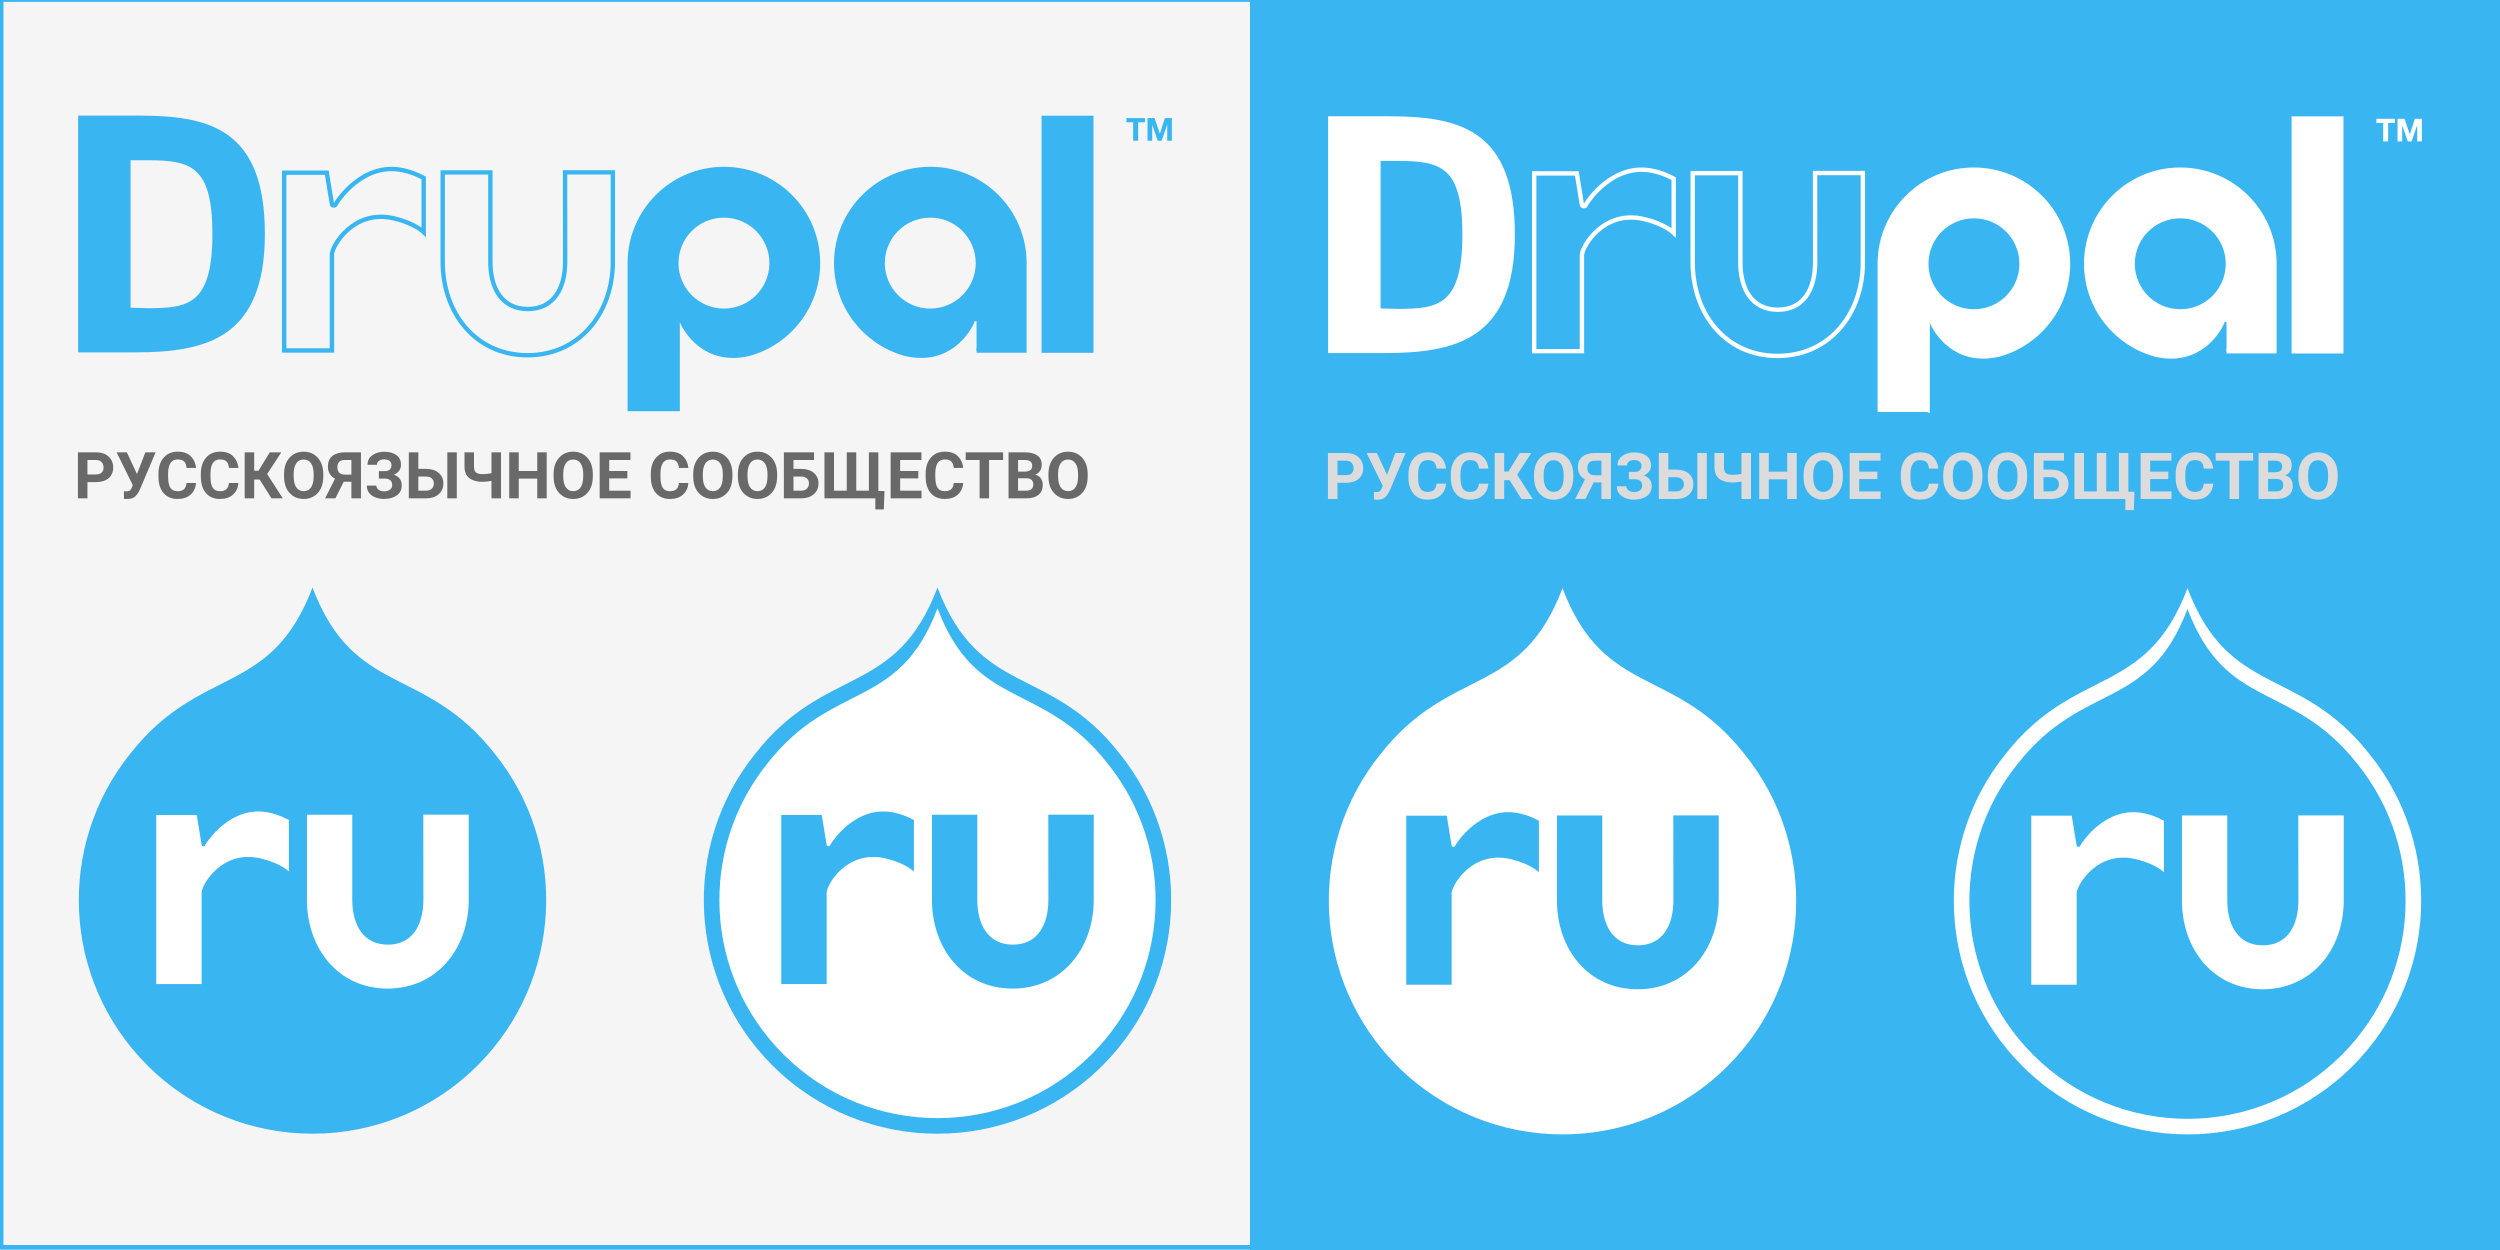
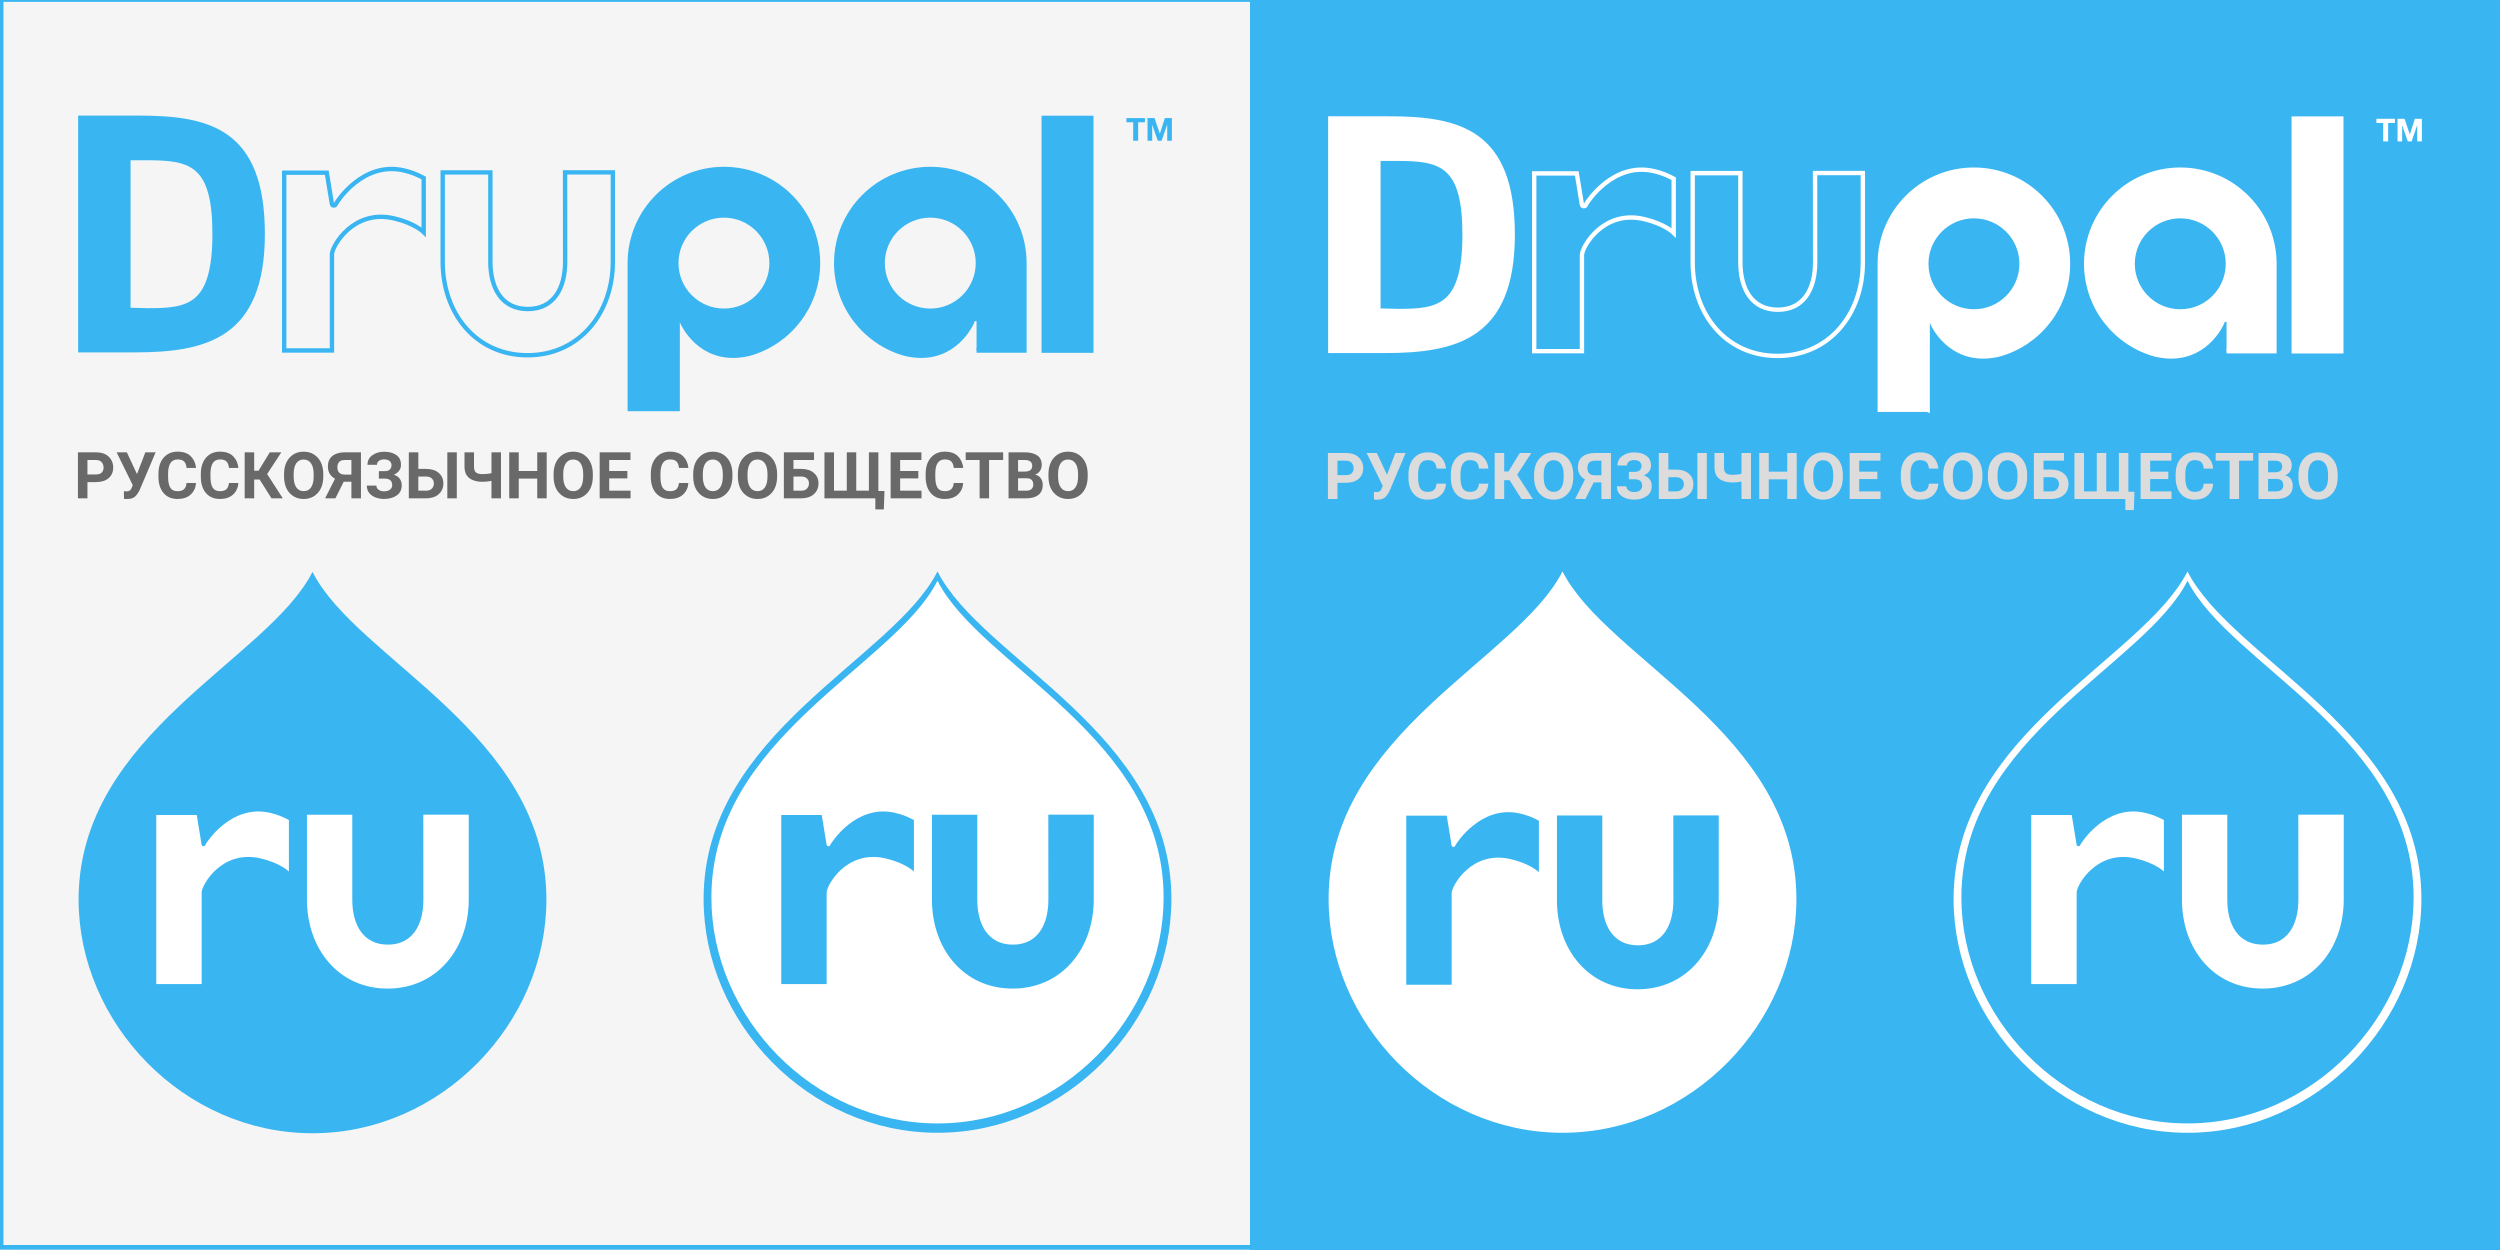
- <svg xmlns="http://www.w3.org/2000/svg" version="1.1" id="svg2" viewBox="0 0 1600 800" height="800" width="1600">
+ <svg xmlns="http://www.w3.org/2000/svg" width="1600" height="800" viewBox="0 0 1600 800" id="svg2" version="1.1">
  <defs id="defs4" />
-   <g transform="translate(0,-252.3622)" id="layer1">
-     <rect y="252.362" x="800" height="800" width="800" id="rect4668-2" style="opacity:1;fill:#39b5f2;fill-opacity:1;stroke:none;stroke-width:2;stroke-linecap:square;stroke-linejoin:round;stroke-miterlimit:4;stroke-dasharray:none;stroke-opacity:1" />
-     <rect y="252.362" x="0" height="800" width="800" id="rect4668" style="opacity:0.363;fill:#ffffff;fill-opacity:1;stroke:none;stroke-width:2;stroke-linecap:square;stroke-linejoin:round;stroke-miterlimit:4;stroke-dasharray:none;stroke-opacity:1" />
-     <g transform="translate(0,-23.98217)" id="g4887">
-       <g id="g4461" transform="translate(50,-50)">
-         <g id="g4330">
-           <g id="g4324">
-             <path style="fill:#39b5f2;fill-opacity:1;stroke:none;stroke-width:0.885;stroke-miterlimit:10" id="path3" d="m 33.534,808.518 c -47.445,58.733 -43.874,145.012 10.714,199.599 58.408,58.407 153.103,58.407 211.51,0 54.587,-54.587 58.151,-140.866 10.706,-199.599 C 221.627,751.48 176.737,772.856 150,702.362 123.263,772.856 78.37,751.481 33.534,808.518 Z" stroke-miterlimit="10" />
-             <g style="fill:#ffffff" transform="matrix(1.328533,0,0,1.328533,-131.4887,456.6718)" id="g3349">
-               <path style="fill:#ffffff" id="path5" d="m 287.15,294.36 -21.889,0 0.036,40.955 c 0,11.969 -5.131,21.652 -17.1,21.652 -11.974,0 -17.152,-9.683 -17.152,-21.652 l 0,-40.915 -21.832,0 -0.006,40.915 c 0,23.651 15.203,42.82 38.858,42.82 23.648,0 39.078,-19.169 39.078,-42.82 l 0.007,-40.955 z" />
-               <path style="fill:#ffffff" id="path15" d="m 191.408,293.469 c -18.775,-4.333 -30.619,14.319 -31.111,15.319 -0.242,0.491 -0.251,0.777 -1.083,0.755 -0.687,-0.014 -0.766,-0.755 -0.766,-0.755 l -2.33,-14.268 -19.51,0 0,81.43 21.871,0 0,-44.076 c 0,-3.602 9.7,-20.872 28.492,-16.426 9.504,2.248 13.535,6.281 13.535,6.281 0,0 0,-15.718 0,-24.806 -3.517,-1.834 -5.93,-2.723 -9.098,-3.454 z" />
+   <g id="g4995">
+     <rect style="opacity:1;fill:#39b5f2;fill-opacity:1;stroke:none;stroke-width:2;stroke-linecap:square;stroke-linejoin:round;stroke-miterlimit:4;stroke-dasharray:none;stroke-opacity:1" id="rect4668-2" width="800" height="800" x="800" y="7.3583983e-06" />
+     <g id="g4965">
+       <rect y="7.3583983e-06" x="0" height="800" width="800" id="rect4668" style="opacity:0.363;fill:#ffffff;fill-opacity:1;stroke:none;stroke-width:2;stroke-linecap:square;stroke-linejoin:round;stroke-miterlimit:4;stroke-dasharray:none;stroke-opacity:1" />
+       <g id="g4817">
+         <g id="g4729">
+           <path d="M 200,365.997 C 171.585,422.41 50.299,469.26 50.299,575.725 c 0,78.945 67.028,149.554 149.701,149.554 82.672,0 149.701,-70.609 149.701,-149.554 0,-106.465 -121.286,-153.314 -149.701,-209.728" style="fill:#39b5f2;fill-opacity:1;fill-rule:nonzero;stroke:none;stroke-width:0.599;stroke-linecap:round;stroke-linejoin:round;stroke-miterlimit:4;stroke-dasharray:none;stroke-opacity:1" id="path24" />
+           <g style="fill:#ffffff" transform="matrix(1.328533,0,0,1.328533,-81.48866,130.3275)" id="g3349">
+             <path style="fill:#ffffff" id="path5" d="m 287.15,294.36 -21.889,0 0.036,40.955 c 0,11.969 -5.131,21.652 -17.1,21.652 -11.974,0 -17.152,-9.683 -17.152,-21.652 l 0,-40.915 -21.832,0 -0.006,40.915 c 0,23.651 15.203,42.82 38.858,42.82 23.648,0 39.078,-19.169 39.078,-42.82 l 0.007,-40.955 z" />
+             <path style="fill:#ffffff" id="path15" d="m 191.408,293.469 c -18.775,-4.333 -30.619,14.319 -31.111,15.319 -0.242,0.491 -0.251,0.777 -1.083,0.755 -0.687,-0.014 -0.766,-0.755 -0.766,-0.755 l -2.33,-14.268 -19.51,0 0,81.43 21.871,0 0,-44.076 c 0,-3.602 9.7,-20.872 28.492,-16.426 9.504,2.248 13.535,6.281 13.535,6.281 0,0 0,-15.718 0,-24.806 -3.517,-1.834 -5.93,-2.723 -9.098,-3.454 z" />
+           </g>
+         </g>
+         <g id="g4735">
+           <g id="g4465">
+             <path id="path24-8-9" style="fill:#39b5f2;fill-opacity:1;fill-rule:nonzero;stroke:none;stroke-width:0.599;stroke-linecap:round;stroke-linejoin:round;stroke-miterlimit:4;stroke-dasharray:none;stroke-opacity:1" d="m 600,365.698 c -28.415,56.413 -149.701,103.263 -149.701,209.728 0,78.945 67.028,149.554 149.701,149.554 82.672,0 149.701,-70.609 149.701,-149.554 0,-106.465 -121.286,-153.314 -149.701,-209.728" />
+             <path id="path24-8-9-2" style="fill:#ffffff;fill-opacity:1;fill-rule:nonzero;stroke:none;stroke-width:0.579;stroke-linecap:round;stroke-linejoin:round;stroke-miterlimit:4;stroke-dasharray:none;stroke-opacity:1" d="m 600,371.686 c -27.468,54.533 -144.711,99.821 -144.711,202.737 0,76.314 64.794,144.569 144.711,144.569 79.916,0 144.711,-68.255 144.711,-144.569 0,-102.916 -117.243,-148.204 -144.711,-202.737" />
+           </g>
+           <g style="fill:#39b5f2;fill-opacity:1" transform="matrix(1.328533,0,0,1.328533,318.5113,130.3275)" id="g3349-5">
+             <path style="fill:#39b5f2;fill-opacity:1" id="path5-2" d="m 287.15,294.36 -21.889,0 0.036,40.955 c 0,11.969 -5.131,21.652 -17.1,21.652 -11.974,0 -17.152,-9.683 -17.152,-21.652 l 0,-40.915 -21.832,0 -0.006,40.915 c 0,23.651 15.203,42.82 38.858,42.82 23.648,0 39.078,-19.169 39.078,-42.82 l 0.007,-40.955 z" />
+             <path style="fill:#39b5f2;fill-opacity:1" id="path15-9" d="m 191.408,293.469 c -18.775,-4.333 -30.619,14.319 -31.111,15.319 -0.242,0.491 -0.251,0.777 -1.083,0.755 -0.687,-0.014 -0.766,-0.755 -0.766,-0.755 l -2.33,-14.268 -19.51,0 0,81.43 21.871,0 0,-44.076 c 0,-3.602 9.7,-20.872 28.492,-16.426 9.504,2.248 13.535,6.281 13.535,6.281 0,0 0,-15.718 0,-24.806 -3.517,-1.834 -5.93,-2.723 -9.098,-3.454 z" />
+           </g>
+         </g>
+         <g id="g4446" transform="translate(50,-326.3444)">
+           <g transform="matrix(1.397206,0,0,1.397206,1.397206,401.3123)" id="g5017">
+             <g id="g9" transform="translate(-3.5762789e-7,0.2945092)" style="fill:#39b5f2;fill-opacity:1;stroke:none;stroke-width:2;stroke-miterlimit:4;stroke-dasharray:none;stroke-opacity:1">
+               <path style="fill:#39b5f2;fill-opacity:1;stroke:none;stroke-width:2;stroke-miterlimit:4;stroke-dasharray:none;stroke-opacity:1" id="path11" d="m 479.17,2.062 0,-1.916 8.487,0 0,1.915 -3.104,0 0,8.441 -2.277,0 0,-8.44 -3.106,0 z" />
+               <path style="fill:#39b5f2;fill-opacity:1;stroke:none;stroke-width:2;stroke-miterlimit:4;stroke-dasharray:none;stroke-opacity:1" id="path13" d="m 492.051,0.146 2.423,7.121 0.029,0 2.29,-7.121 3.207,0 0,10.356 -2.132,0 0,-7.34 -0.029,0 -2.538,7.34 -1.756,0 -2.538,-7.267 -0.028,0 0,7.267 -2.132,0 0,-10.356 3.204,0 z" />
+             </g>
+             <path style="fill:none;fill-opacity:1;stroke:#39b5f2;stroke-width:2;stroke-miterlimit:4;stroke-dasharray:none;stroke-opacity:1" id="path5-1" d="m 243.936,25.295 -21.889,0 0.036,40.955 c 0,11.969 -5.131,21.652 -17.1,21.652 -11.974,0 -17.152,-9.683 -17.152,-21.652 l 0,-40.915 -21.832,0 -0.006,40.915 c 0,23.651 15.203,42.82 38.858,42.82 23.648,0 39.078,-19.169 39.078,-42.82 l 0.007,-40.955 z" />
+             <rect style="fill:#39b5f2;fill-opacity:1;stroke:#39b5f2;stroke-width:2;stroke-miterlimit:4;stroke-dasharray:none;stroke-opacity:1" id="rect7" height="106.616" width="21.781" y="0.34" x="441.309" />
+             <path style="fill:none;fill-opacity:1;stroke:#39b5f2;stroke-width:2;stroke-miterlimit:4;stroke-dasharray:none;stroke-opacity:1" id="path15-5" d="m 148.194,24.404 c -18.775,-4.333 -30.619,14.319 -31.111,15.319 -0.242,0.491 -0.251,0.777 -1.083,0.755 -0.687,-0.014 -0.766,-0.755 -0.766,-0.755 l -2.33,-14.268 -19.51,0 0,81.43 21.871,0 0,-44.076 c 0,-3.602 9.7,-20.872 28.492,-16.426 9.504,2.248 13.535,6.281 13.535,6.281 0,0 0,-15.718 0,-24.806 -3.517,-1.834 -5.93,-2.723 -9.098,-3.454 z" />
+             <path style="fill:#39b5f2;fill-opacity:1;stroke:#39b5f2;stroke-width:2;stroke-miterlimit:4;stroke-dasharray:none;stroke-opacity:1" id="path17" d="m 273.616,133.706 0,-29.3 c 0.002,0 0.005,0.003 0.007,0.005 l 0.003,-10.972 c 0,0 0.035,-0.878 0.826,-0.889 0.706,-0.008 0.863,0.46 1.035,0.889 1.658,4.126 10.779,19.847 31.018,14.916 18.118,-5.104 31.407,-21.741 31.407,-41.5 0,-23.805 -19.303,-43.111 -43.114,-43.111 -23.811,0 -43.113,19.306 -43.113,43.111 0,0 0,58.935 0,66.85 l 21.931,0 z m 21.2,-88.668 c 12.055,0 21.825,9.772 21.825,21.818 0,12.056 -9.77,21.829 -21.825,21.829 -12.053,0 -21.82,-9.772 -21.82,-21.829 0.001,-12.046 9.768,-21.818 21.82,-21.818 z" />
+             <path style="fill:#39b5f2;fill-opacity:1;stroke:#39b5f2;stroke-width:2;stroke-miterlimit:4;stroke-dasharray:none;stroke-opacity:1" id="path19" d="m 410.536,106.922 21.931,0 0,-40.066 c 0,-23.805 -19.3,-43.111 -43.112,-43.111 -23.812,0 -43.115,19.306 -43.115,43.111 0,19.758 13.29,36.395 31.408,41.5 20.24,4.931 29.357,-10.79 31.018,-14.916 0.172,-0.429 0.327,-0.896 1.035,-0.889 0.791,0.011 0.824,0.889 0.824,0.889 m 0.632,-26.584 c 0,12.056 -9.771,21.829 -21.821,21.829 -12.053,0 -21.825,-9.772 -21.825,-21.829 0,-12.046 9.772,-21.818 21.825,-21.818 12.051,0 21.821,9.772 21.821,21.818 z" />
+             <g id="g21" transform="translate(-3.5762789e-7,0.2945092)" style="fill:#39b5f2;fill-opacity:1;stroke:#39b5f2;stroke-width:2;stroke-miterlimit:4;stroke-dasharray:none;stroke-opacity:1">
+               <path style="fill:#39b5f2;fill-opacity:1;stroke:#39b5f2;stroke-width:2;stroke-miterlimit:4;stroke-dasharray:none;stroke-opacity:1" id="path23" d="M 24.879,106.457 0,106.457 0,0 26.695,0 c 32.325,0 56.841,5.931 56.841,53.229 0,46.84 -25.969,53.228 -58.657,53.228 z m 5.94,-88.004 -8.795,0 0,69.533 9.032,0.231 c 18.522,0 30.452,-1.686 30.452,-34.989 0,-31.937 -10.532,-34.775 -30.689,-34.775 z" />
            </g>
          </g>
-           <g id="g4317">
-             <path style="fill:#39b5f2;fill-opacity:1;stroke:none;stroke-width:0.885;stroke-miterlimit:10" id="path3-8" d="m 433.534,808.518 c -47.445,58.733 -43.874,145.012 10.714,199.599 58.408,58.407 153.103,58.407 211.51,0 54.587,-54.587 58.151,-140.866 10.706,-199.599 -44.836,-57.038 -89.726,-35.662 -116.463,-106.156 -26.737,70.494 -71.63,49.119 -116.466,106.156 z" stroke-miterlimit="10" />
-             <path style="fill:#ffffff;fill-opacity:1;stroke:none;stroke-width:0.826;stroke-miterlimit:10" id="path3-8-7" d="m 441.298,814.775 c -44.282,54.818 -40.949,135.345 9.999,186.293 54.514,54.513 142.897,54.513 197.409,0 50.948,-50.948 54.274,-131.475 9.992,-186.293 -41.847,-53.235 -83.744,-33.284 -108.699,-99.079 -24.954,65.795 -66.855,45.845 -108.702,99.079 z" stroke-miterlimit="10" />
-             <g style="fill:#39b5f2;fill-opacity:1" transform="matrix(1.328533,0,0,1.328533,268.5113,456.6718)" id="g3349-5">
-               <path style="fill:#39b5f2;fill-opacity:1" id="path5-2" d="m 287.15,294.36 -21.889,0 0.036,40.955 c 0,11.969 -5.131,21.652 -17.1,21.652 -11.974,0 -17.152,-9.683 -17.152,-21.652 l 0,-40.915 -21.832,0 -0.006,40.915 c 0,23.651 15.203,42.82 38.858,42.82 23.648,0 39.078,-19.169 39.078,-42.82 l 0.007,-40.955 z" />
-               <path style="fill:#39b5f2;fill-opacity:1" id="path15-9" d="m 191.408,293.469 c -18.775,-4.333 -30.619,14.319 -31.111,15.319 -0.242,0.491 -0.251,0.777 -1.083,0.755 -0.687,-0.014 -0.766,-0.755 -0.766,-0.755 l -2.33,-14.268 -19.51,0 0,81.43 21.871,0 0,-44.076 c 0,-3.602 9.7,-20.872 28.492,-16.426 9.504,2.248 13.535,6.281 13.535,6.281 0,0 0,-15.718 0,-24.806 -3.517,-1.834 -5.93,-2.723 -9.098,-3.454 z" />
-             </g>
-           </g>
-         </g>
-         <g transform="translate(-3.3760422e-8,-3.5439637e-5)" id="g4446">
-           <g id="g5017" transform="matrix(1.397206,0,0,1.397206,1.397206,401.3123)">
-             <g style="fill:#39b5f2;fill-opacity:1;stroke:none;stroke-width:2;stroke-miterlimit:4;stroke-dasharray:none;stroke-opacity:1" transform="translate(-3.5762789e-7,0.2945092)" id="g9">
-               <path d="m 479.17,2.062 0,-1.916 8.487,0 0,1.915 -3.104,0 0,8.441 -2.277,0 0,-8.44 -3.106,0 z" id="path11" style="fill:#39b5f2;fill-opacity:1;stroke:none;stroke-width:2;stroke-miterlimit:4;stroke-dasharray:none;stroke-opacity:1" />
-               <path d="m 492.051,0.146 2.423,7.121 0.029,0 2.29,-7.121 3.207,0 0,10.356 -2.132,0 0,-7.34 -0.029,0 -2.538,7.34 -1.756,0 -2.538,-7.267 -0.028,0 0,7.267 -2.132,0 0,-10.356 3.204,0 z" id="path13" style="fill:#39b5f2;fill-opacity:1;stroke:none;stroke-width:2;stroke-miterlimit:4;stroke-dasharray:none;stroke-opacity:1" />
-             </g>
-             <path d="m 243.936,25.295 -21.889,0 0.036,40.955 c 0,11.969 -5.131,21.652 -17.1,21.652 -11.974,0 -17.152,-9.683 -17.152,-21.652 l 0,-40.915 -21.832,0 -0.006,40.915 c 0,23.651 15.203,42.82 38.858,42.82 23.648,0 39.078,-19.169 39.078,-42.82 l 0.007,-40.955 z" id="path5-1" style="fill:none;fill-opacity:1;stroke:#39b5f2;stroke-width:2;stroke-miterlimit:4;stroke-dasharray:none;stroke-opacity:1" />
-             <rect x="441.309" y="0.34" width="21.781" height="106.616" id="rect7" style="fill:#39b5f2;fill-opacity:1;stroke:#39b5f2;stroke-width:2;stroke-miterlimit:4;stroke-dasharray:none;stroke-opacity:1" />
-             <path d="m 148.194,24.404 c -18.775,-4.333 -30.619,14.319 -31.111,15.319 -0.242,0.491 -0.251,0.777 -1.083,0.755 -0.687,-0.014 -0.766,-0.755 -0.766,-0.755 l -2.33,-14.268 -19.51,0 0,81.43 21.871,0 0,-44.076 c 0,-3.602 9.7,-20.872 28.492,-16.426 9.504,2.248 13.535,6.281 13.535,6.281 0,0 0,-15.718 0,-24.806 -3.517,-1.834 -5.93,-2.723 -9.098,-3.454 z" id="path15-5" style="fill:none;fill-opacity:1;stroke:#39b5f2;stroke-width:2;stroke-miterlimit:4;stroke-dasharray:none;stroke-opacity:1" />
-             <path d="m 273.616,133.706 0,-29.3 c 0.002,0 0.005,0.003 0.007,0.005 l 0.003,-10.972 c 0,0 0.035,-0.878 0.826,-0.889 0.706,-0.008 0.863,0.46 1.035,0.889 1.658,4.126 10.779,19.847 31.018,14.916 18.118,-5.104 31.407,-21.741 31.407,-41.5 0,-23.805 -19.303,-43.111 -43.114,-43.111 -23.811,0 -43.113,19.306 -43.113,43.111 0,0 0,58.935 0,66.85 l 21.931,0 z m 21.2,-88.668 c 12.055,0 21.825,9.772 21.825,21.818 0,12.056 -9.77,21.829 -21.825,21.829 -12.053,0 -21.82,-9.772 -21.82,-21.829 0.001,-12.046 9.768,-21.818 21.82,-21.818 z" id="path17" style="fill:#39b5f2;fill-opacity:1;stroke:#39b5f2;stroke-width:2;stroke-miterlimit:4;stroke-dasharray:none;stroke-opacity:1" />
-             <path d="m 410.536,106.922 21.931,0 0,-40.066 c 0,-23.805 -19.3,-43.111 -43.112,-43.111 -23.812,0 -43.115,19.306 -43.115,43.111 0,19.758 13.29,36.395 31.408,41.5 20.24,4.931 29.357,-10.79 31.018,-14.916 0.172,-0.429 0.327,-0.896 1.035,-0.889 0.791,0.011 0.824,0.889 0.824,0.889 m 0.632,-26.584 c 0,12.056 -9.771,21.829 -21.821,21.829 -12.053,0 -21.825,-9.772 -21.825,-21.829 0,-12.046 9.772,-21.818 21.825,-21.818 12.051,0 21.821,9.772 21.821,21.818 z" id="path19" style="fill:#39b5f2;fill-opacity:1;stroke:#39b5f2;stroke-width:2;stroke-miterlimit:4;stroke-dasharray:none;stroke-opacity:1" />
-             <g style="fill:#39b5f2;fill-opacity:1;stroke:#39b5f2;stroke-width:2;stroke-miterlimit:4;stroke-dasharray:none;stroke-opacity:1" transform="translate(-3.5762789e-7,0.2945092)" id="g21">
-               <path d="M 24.879,106.457 0,106.457 0,0 26.695,0 c 32.325,0 56.841,5.931 56.841,53.229 0,46.84 -25.969,53.228 -58.657,53.228 z m 5.94,-88.004 -8.795,0 0,69.533 9.032,0.231 c 18.522,0 30.452,-1.686 30.452,-34.989 0,-31.937 -10.532,-34.775 -30.689,-34.775 z" id="path23" style="fill:#39b5f2;fill-opacity:1;stroke:#39b5f2;stroke-width:2;stroke-miterlimit:4;stroke-dasharray:none;stroke-opacity:1" />
-             </g>
-           </g>
-           <text xml:space="preserve" style="font-style:normal;font-weight:normal;font-size:41.424px;line-height:125%;font-family:Sans;letter-spacing:0px;word-spacing:0px;fill:#696969;fill-opacity:1;stroke:none;stroke-width:1px;stroke-linecap:butt;stroke-linejoin:miter;stroke-opacity:1" x="-2.751" y="645.283" id="text3369">
-             <tspan id="tspan3371" x="-2.751" y="645.283" style="font-style:normal;font-variant:normal;font-weight:bold;font-stretch:normal;font-family:roboto;-inkscape-font-specification:'roboto Bold';fill:#696969">РУССКОЯЗЫЧНОЕ СООБЩЕСТВО</tspan>
-           </text>
-         </g>
-       </g>
-       <g id="g4859">
-         <g id="g4815">
-           <path stroke-miterlimit="10" d="m 883.534,758.958 c -47.445,58.733 -43.874,145.012 10.714,199.599 58.408,58.407 153.103,58.407 211.51,0 54.587,-54.587 58.151,-140.866 10.706,-199.599 -44.836,-57.038 -89.726,-35.662 -116.463,-106.156 -26.737,70.494 -71.63,49.119 -116.466,106.156 z" id="path3-1" style="fill:#ffffff;fill-opacity:1;stroke:none;stroke-width:0.885;stroke-miterlimit:10" />
-           <g id="g3349-4" transform="matrix(1.328533,0,0,1.328533,718.5113,407.1113)" style="fill:#39b5f2;fill-opacity:1">
-             <path d="m 287.15,294.36 -21.889,0 0.036,40.955 c 0,11.969 -5.131,21.652 -17.1,21.652 -11.974,0 -17.152,-9.683 -17.152,-21.652 l 0,-40.915 -21.832,0 -0.006,40.915 c 0,23.651 15.203,42.82 38.858,42.82 23.648,0 39.078,-19.169 39.078,-42.82 l 0.007,-40.955 z" id="path5-7" style="fill:#39b5f2;fill-opacity:1" />
-             <path d="m 191.408,293.469 c -18.775,-4.333 -30.619,14.319 -31.111,15.319 -0.242,0.491 -0.251,0.777 -1.083,0.755 -0.687,-0.014 -0.766,-0.755 -0.766,-0.755 l -2.33,-14.268 -19.51,0 0,81.43 21.871,0 0,-44.076 c 0,-3.602 9.7,-20.872 28.492,-16.426 9.504,2.248 13.535,6.281 13.535,6.281 0,0 0,-15.718 0,-24.806 -3.517,-1.834 -5.93,-2.723 -9.098,-3.454 z" id="path15-8" style="fill:#39b5f2;fill-opacity:1" />
-           </g>
-         </g>
-         <g id="g4808">
-           <path stroke-miterlimit="10" d="m 1283.534,758.958 c -47.445,58.733 -43.873,145.012 10.714,199.599 58.408,58.407 153.103,58.407 211.51,0 54.587,-54.587 58.151,-140.866 10.706,-199.599 C 1471.627,701.92 1426.737,723.296 1400,652.802 c -26.737,70.494 -71.63,49.119 -116.466,106.156 z" id="path3-8-72" style="fill:#ffffff;fill-opacity:1;stroke:none;stroke-width:0.885;stroke-miterlimit:10" />
-           <path stroke-miterlimit="10" d="m 1291.298,765.214 c -44.282,54.818 -40.949,135.345 9.999,186.293 54.514,54.513 142.897,54.513 197.409,0 50.948,-50.948 54.274,-131.475 9.992,-186.293 -41.847,-53.235 -83.744,-33.284 -108.699,-99.079 -24.954,65.795 -66.855,45.845 -108.702,99.079 z" id="path3-8-7-5" style="fill:#39b5f2;fill-opacity:1;stroke:none;stroke-width:0.826;stroke-miterlimit:10" />
-           <g id="g3349-5-5" transform="matrix(1.328533,0,0,1.328533,1118.511,407.1113)" style="fill:#ffffff;fill-opacity:1">
-             <path d="m 287.15,294.36 -21.889,0 0.036,40.955 c 0,11.969 -5.131,21.652 -17.1,21.652 -11.974,0 -17.152,-9.683 -17.152,-21.652 l 0,-40.915 -21.832,0 -0.006,40.915 c 0,23.651 15.203,42.82 38.858,42.82 23.648,0 39.078,-19.169 39.078,-42.82 l 0.007,-40.955 z" id="path5-2-9" style="fill:#ffffff;fill-opacity:1" />
-             <path d="m 191.408,293.469 c -18.775,-4.333 -30.619,14.319 -31.111,15.319 -0.242,0.491 -0.251,0.777 -1.083,0.755 -0.687,-0.014 -0.766,-0.755 -0.766,-0.755 l -2.33,-14.268 -19.51,0 0,81.43 21.871,0 0,-44.076 c 0,-3.602 9.7,-20.872 28.492,-16.426 9.504,2.248 13.535,6.281 13.535,6.281 0,0 0,-15.718 0,-24.806 -3.517,-1.834 -5.93,-2.723 -9.098,-3.454 z" id="path15-9-9" style="fill:#ffffff;fill-opacity:1" />
-           </g>
-         </g>
-         <g id="g4843">
-           <g id="g4830">
-             <g style="fill:#ffffff;fill-opacity:1;stroke:none;stroke-width:2;stroke-miterlimit:4;stroke-dasharray:none;stroke-opacity:1" transform="matrix(1.397206,0,0,1.397206,851.3972,352.1632)" id="g9-0">
-               <path d="m 479.17,2.062 0,-1.916 8.487,0 0,1.915 -3.104,0 0,8.441 -2.277,0 0,-8.44 -3.106,0 z" id="path11-4" style="fill:#ffffff;fill-opacity:1;stroke:none;stroke-width:2;stroke-miterlimit:4;stroke-dasharray:none;stroke-opacity:1" />
-               <path d="m 492.051,0.146 2.423,7.121 0.029,0 2.29,-7.121 3.207,0 0,10.356 -2.132,0 0,-7.34 -0.029,0 -2.538,7.34 -1.756,0 -2.538,-7.267 -0.028,0 0,7.267 -2.132,0 0,-10.356 3.204,0 z" id="path13-3" style="fill:#ffffff;fill-opacity:1;stroke:none;stroke-width:2;stroke-miterlimit:4;stroke-dasharray:none;stroke-opacity:1" />
-             </g>
-             <g id="g4821">
-               <path style="fill:#39b5f2;fill-opacity:1;stroke:#ffffff;stroke-width:2.794;stroke-miterlimit:4;stroke-dasharray:none;stroke-opacity:1" id="path5-1-6" d="m 1192.226,387.093 -30.584,0 0.05,57.223 c 0,16.723 -7.169,30.252 -23.892,30.252 -16.73,0 -23.965,-13.529 -23.965,-30.252 l 0,-57.167 -30.504,0 -0.01,57.167 c 0,33.045 21.242,59.828 54.293,59.828 33.041,0 54.6,-26.783 54.6,-59.828 l 0.01,-57.223 z" />
-               <rect style="fill:#ffffff;fill-opacity:1;stroke:#ffffff;stroke-width:2.794;stroke-miterlimit:4;stroke-dasharray:none;stroke-opacity:1" id="rect7-9" height="148.964" width="30.433" y="352.226" x="1467.997" />
-               <path style="fill:#39b5f2;fill-opacity:1;stroke:#ffffff;stroke-width:2.794;stroke-miterlimit:4;stroke-dasharray:none;stroke-opacity:1" id="path15-5-8" d="m 1058.455,385.848 c -26.233,-6.054 -42.781,20.007 -43.468,21.404 -0.338,0.686 -0.351,1.086 -1.513,1.055 -0.96,-0.02 -1.07,-1.055 -1.07,-1.055 l -3.256,-19.935 -27.259,0 0,113.774 30.558,0 0,-61.583 c 0,-5.033 13.553,-29.162 39.809,-22.951 13.279,3.141 18.911,8.776 18.911,8.776 0,0 0,-21.961 0,-34.659 -4.914,-2.562 -8.286,-3.805 -12.712,-4.826 z" />
-               <path style="fill:#ffffff;fill-opacity:1;stroke:#ffffff;stroke-width:2.794;stroke-miterlimit:4;stroke-dasharray:none;stroke-opacity:1" id="path17-3" d="m 1233.695,538.566 0,-40.938 c 0,0 0.01,0.004 0.01,0.007 l 0,-15.33 c 0,0 0.049,-1.227 1.154,-1.242 0.986,-0.011 1.206,0.643 1.446,1.242 2.317,5.765 15.06,27.73 43.339,20.841 25.315,-7.131 43.882,-30.377 43.882,-57.984 0,-33.26 -26.97,-60.235 -60.239,-60.235 -33.269,0 -60.238,26.974 -60.238,60.235 0,0 0,82.344 0,93.403 l 30.642,0 z m 29.621,-123.887 c 16.843,0 30.494,13.653 30.494,30.484 0,16.845 -13.651,30.5 -30.494,30.5 -16.84,0 -30.487,-13.653 -30.487,-30.5 0,-16.831 13.648,-30.484 30.487,-30.484 z" />
-               <path style="fill:#ffffff;fill-opacity:1;stroke:#ffffff;stroke-width:2.794;stroke-miterlimit:4;stroke-dasharray:none;stroke-opacity:1" id="path19-1" d="m 1425,501.143 30.642,0 0,-55.98 c 0,-33.26 -26.966,-60.235 -60.236,-60.235 -33.27,0 -60.24,26.974 -60.24,60.235 0,27.606 18.569,50.851 43.883,57.984 28.279,6.89 41.018,-15.076 43.339,-20.841 0.24,-0.599 0.457,-1.252 1.446,-1.242 1.105,0.015 1.151,1.242 1.151,1.242 m 0.883,-37.143 c 0,16.845 -13.652,30.5 -30.488,30.5 -16.84,0 -30.494,-13.653 -30.494,-30.5 0,-16.831 13.653,-30.484 30.494,-30.484 16.838,0 30.488,13.653 30.488,30.484 z" />
-               <g id="g21-6" transform="matrix(1.397206,0,0,1.397206,851.3972,352.1632)" style="fill:#ffffff;fill-opacity:1;stroke:#ffffff;stroke-width:2;stroke-miterlimit:4;stroke-dasharray:none;stroke-opacity:1">
-                 <path style="fill:#ffffff;fill-opacity:1;stroke:#ffffff;stroke-width:2;stroke-miterlimit:4;stroke-dasharray:none;stroke-opacity:1" id="path23-1" d="M 24.879,106.457 0,106.457 0,0 26.695,0 c 32.325,0 56.841,5.931 56.841,53.229 0,46.84 -25.969,53.228 -58.657,53.228 z m 5.94,-88.004 -8.795,0 0,69.533 9.032,0.231 c 18.522,0 30.452,-1.686 30.452,-34.989 0,-31.937 -10.532,-34.775 -30.689,-34.775 z" />
-               </g>
-             </g>
-           </g>
-           <text xml:space="preserve" style="font-style:normal;font-weight:normal;font-size:41.424px;line-height:125%;font-family:Sans;letter-spacing:0px;word-spacing:0px;fill:#dcdcdc;fill-opacity:1;stroke:none;stroke-width:1px;stroke-linecap:butt;stroke-linejoin:miter;stroke-opacity:1" x="847.249" y="595.722" id="text3369-4">
-             <tspan id="tspan3371-4" x="847.249" y="595.722" style="font-style:normal;font-variant:normal;font-weight:bold;font-stretch:normal;font-family:roboto;-inkscape-font-specification:'roboto Bold';fill:#dcdcdc">РУССКОЯЗЫЧНОЕ СООБЩЕСТВО</tspan>
+           <text id="text3369" y="645.283" x="-2.751" style="font-style:normal;font-weight:normal;font-size:41.424px;line-height:125%;font-family:Sans;letter-spacing:0px;word-spacing:0px;fill:#696969;fill-opacity:1;stroke:none;stroke-width:1px;stroke-linecap:butt;stroke-linejoin:miter;stroke-opacity:1" xml:space="preserve">
+             <tspan style="font-style:normal;font-variant:normal;font-weight:bold;font-stretch:normal;font-family:roboto;-inkscape-font-specification:'roboto Bold';fill:#696969" y="645.283" x="-2.751" id="tspan3371">РУССКОЯЗЫЧНОЕ СООБЩЕСТВО</tspan>
          </text>
        </g>
      </g>
    </g>
-     <rect y="252.075" x="0.713" height="798.575" width="1598.575" id="rect4947" style="opacity:1;fill:none;fill-opacity:1;stroke:#39b5f2;stroke-width:3;stroke-linecap:square;stroke-linejoin:round;stroke-miterlimit:4;stroke-dasharray:none;stroke-opacity:1" />
+   </g>
+   <g id="g4786">
+     <rect style="opacity:1;fill:none;fill-opacity:1;stroke:#39b5f2;stroke-width:3;stroke-linecap:square;stroke-linejoin:round;stroke-miterlimit:4;stroke-dasharray:none;stroke-opacity:1" id="rect4947" width="1598.575" height="798.575" x="0.713" y="-0.287" />
+     <g id="g4757">
+       <g id="g4743">
+         <path id="path24-8" style="fill:#ffffff;fill-opacity:1;fill-rule:nonzero;stroke:none;stroke-width:0.599;stroke-linecap:round;stroke-linejoin:round;stroke-miterlimit:4;stroke-dasharray:none;stroke-opacity:1" d="M 1000,365.698 C 971.585,422.111 850.299,468.961 850.299,575.426 c 0,78.945 67.028,149.554 149.701,149.554 82.672,0 149.701,-70.609 149.701,-149.554 0,-106.465 -121.286,-153.314 -149.701,-209.728" />
+         <g id="g3349-4" transform="matrix(1.328533,0,0,1.328533,718.5113,130.767)" style="fill:#39b5f2;fill-opacity:1">
+           <path d="m 287.15,294.36 -21.889,0 0.036,40.955 c 0,11.969 -5.131,21.652 -17.1,21.652 -11.974,0 -17.152,-9.683 -17.152,-21.652 l 0,-40.915 -21.832,0 -0.006,40.915 c 0,23.651 15.203,42.82 38.858,42.82 23.648,0 39.078,-19.169 39.078,-42.82 l 0.007,-40.955 z" id="path5-7" style="fill:#39b5f2;fill-opacity:1" />
+           <path d="m 191.408,293.469 c -18.775,-4.333 -30.619,14.319 -31.111,15.319 -0.242,0.491 -0.251,0.777 -1.083,0.755 -0.687,-0.014 -0.766,-0.755 -0.766,-0.755 l -2.33,-14.268 -19.51,0 0,81.43 21.871,0 0,-44.076 c 0,-3.602 9.7,-20.872 28.492,-16.426 9.504,2.248 13.535,6.281 13.535,6.281 0,0 0,-15.718 0,-24.806 -3.517,-1.834 -5.93,-2.723 -9.098,-3.454 z" id="path15-8" style="fill:#39b5f2;fill-opacity:1" />
+         </g>
+       </g>
+       <g transform="translate(0,-276.3443)" id="g4843">
+         <g id="g4830">
+           <g style="fill:#ffffff;fill-opacity:1;stroke:none;stroke-width:2;stroke-miterlimit:4;stroke-dasharray:none;stroke-opacity:1" transform="matrix(1.397206,0,0,1.397206,851.3972,352.1632)" id="g9-0">
+             <path d="m 479.17,2.062 0,-1.916 8.487,0 0,1.915 -3.104,0 0,8.441 -2.277,0 0,-8.44 -3.106,0 z" id="path11-4" style="fill:#ffffff;fill-opacity:1;stroke:none;stroke-width:2;stroke-miterlimit:4;stroke-dasharray:none;stroke-opacity:1" />
+             <path d="m 492.051,0.146 2.423,7.121 0.029,0 2.29,-7.121 3.207,0 0,10.356 -2.132,0 0,-7.34 -0.029,0 -2.538,7.34 -1.756,0 -2.538,-7.267 -0.028,0 0,7.267 -2.132,0 0,-10.356 3.204,0 z" id="path13-3" style="fill:#ffffff;fill-opacity:1;stroke:none;stroke-width:2;stroke-miterlimit:4;stroke-dasharray:none;stroke-opacity:1" />
+           </g>
+           <g id="g4821">
+             <path style="fill:#39b5f2;fill-opacity:1;stroke:#ffffff;stroke-width:2.794;stroke-miterlimit:4;stroke-dasharray:none;stroke-opacity:1" id="path5-1-6" d="m 1192.226,387.093 -30.584,0 0.05,57.223 c 0,16.723 -7.169,30.252 -23.892,30.252 -16.73,0 -23.965,-13.529 -23.965,-30.252 l 0,-57.167 -30.504,0 -0.01,57.167 c 0,33.045 21.242,59.828 54.293,59.828 33.041,0 54.6,-26.783 54.6,-59.828 l 0.01,-57.223 z" />
+             <rect style="fill:#ffffff;fill-opacity:1;stroke:#ffffff;stroke-width:2.794;stroke-miterlimit:4;stroke-dasharray:none;stroke-opacity:1" id="rect7-9" height="148.964" width="30.433" y="352.226" x="1467.997" />
+             <path style="fill:#39b5f2;fill-opacity:1;stroke:#ffffff;stroke-width:2.794;stroke-miterlimit:4;stroke-dasharray:none;stroke-opacity:1" id="path15-5-8" d="m 1058.455,385.848 c -26.233,-6.054 -42.781,20.007 -43.468,21.404 -0.338,0.686 -0.351,1.086 -1.513,1.055 -0.96,-0.02 -1.07,-1.055 -1.07,-1.055 l -3.256,-19.935 -27.259,0 0,113.774 30.558,0 0,-61.583 c 0,-5.033 13.553,-29.162 39.809,-22.951 13.279,3.141 18.911,8.776 18.911,8.776 0,0 0,-21.961 0,-34.659 -4.914,-2.562 -8.286,-3.805 -12.712,-4.826 z" />
+             <path style="fill:#ffffff;fill-opacity:1;stroke:#ffffff;stroke-width:2.794;stroke-miterlimit:4;stroke-dasharray:none;stroke-opacity:1" id="path17-3" d="m 1233.695,538.566 0,-40.938 c 0,0 0.01,0.004 0.01,0.007 l 0,-15.33 c 0,0 0.049,-1.227 1.154,-1.242 0.986,-0.011 1.206,0.643 1.446,1.242 2.317,5.765 15.06,27.73 43.339,20.841 25.315,-7.131 43.882,-30.377 43.882,-57.984 0,-33.26 -26.97,-60.235 -60.239,-60.235 -33.269,0 -60.238,26.974 -60.238,60.235 0,0 0,82.344 0,93.403 l 30.642,0 z m 29.621,-123.887 c 16.843,0 30.494,13.653 30.494,30.484 0,16.845 -13.651,30.5 -30.494,30.5 -16.84,0 -30.487,-13.653 -30.487,-30.5 0,-16.831 13.648,-30.484 30.487,-30.484 z" />
+             <path style="fill:#ffffff;fill-opacity:1;stroke:#ffffff;stroke-width:2.794;stroke-miterlimit:4;stroke-dasharray:none;stroke-opacity:1" id="path19-1" d="m 1425,501.143 30.642,0 0,-55.98 c 0,-33.26 -26.966,-60.235 -60.236,-60.235 -33.27,0 -60.24,26.974 -60.24,60.235 0,27.606 18.569,50.851 43.883,57.984 28.279,6.89 41.018,-15.076 43.339,-20.841 0.24,-0.599 0.457,-1.252 1.446,-1.242 1.105,0.015 1.151,1.242 1.151,1.242 m 0.883,-37.143 c 0,16.845 -13.652,30.5 -30.488,30.5 -16.84,0 -30.494,-13.653 -30.494,-30.5 0,-16.831 13.653,-30.484 30.494,-30.484 16.838,0 30.488,13.653 30.488,30.484 z" />
+             <g id="g21-6" transform="matrix(1.397206,0,0,1.397206,851.3972,352.1632)" style="fill:#ffffff;fill-opacity:1;stroke:#ffffff;stroke-width:2;stroke-miterlimit:4;stroke-dasharray:none;stroke-opacity:1">
+               <path style="fill:#ffffff;fill-opacity:1;stroke:#ffffff;stroke-width:2;stroke-miterlimit:4;stroke-dasharray:none;stroke-opacity:1" id="path23-1" d="M 24.879,106.457 0,106.457 0,0 26.695,0 c 32.325,0 56.841,5.931 56.841,53.229 0,46.84 -25.969,53.228 -58.657,53.228 z m 5.94,-88.004 -8.795,0 0,69.533 9.032,0.231 c 18.522,0 30.452,-1.686 30.452,-34.989 0,-31.937 -10.532,-34.775 -30.689,-34.775 z" />
+             </g>
+           </g>
+         </g>
+         <text xml:space="preserve" style="font-style:normal;font-weight:normal;font-size:41.424px;line-height:125%;font-family:Sans;letter-spacing:0px;word-spacing:0px;fill:#dcdcdc;fill-opacity:1;stroke:none;stroke-width:1px;stroke-linecap:butt;stroke-linejoin:miter;stroke-opacity:1" x="847.249" y="595.722" id="text3369-4">
+           <tspan id="tspan3371-4" x="847.249" y="595.722" style="font-style:normal;font-variant:normal;font-weight:bold;font-stretch:normal;font-family:roboto;-inkscape-font-specification:'roboto Bold';fill:#dcdcdc">РУССКОЯЗЫЧНОЕ СООБЩЕСТВО</tspan>
+         </text>
+       </g>
+       <g id="g4749">
+         <g id="g4509" transform="translate(-10.6181,-126.4227)">
+           <path d="m 1410.618,492.121 c -28.415,56.413 -149.701,103.263 -149.701,209.728 0,78.945 67.028,149.554 149.701,149.554 82.672,0 149.701,-70.609 149.701,-149.554 0,-106.465 -121.286,-153.314 -149.701,-209.728" style="fill:#ffffff;fill-opacity:1;fill-rule:nonzero;stroke:none;stroke-width:0.599;stroke-linecap:round;stroke-linejoin:round;stroke-miterlimit:4;stroke-dasharray:none;stroke-opacity:1" id="path24-8-9-26" />
+           <path d="m 1410.618,498.109 c -27.468,54.533 -144.711,99.821 -144.711,202.737 0,76.314 64.794,144.569 144.711,144.569 79.916,0 144.711,-68.255 144.711,-144.569 0,-102.916 -117.243,-148.204 -144.711,-202.737" style="fill:#39b5f2;fill-opacity:1;fill-rule:nonzero;stroke:none;stroke-width:0.579;stroke-linecap:round;stroke-linejoin:round;stroke-miterlimit:4;stroke-dasharray:none;stroke-opacity:1" id="path24-8-9-2-2" />
+         </g>
+         <g id="g3349-3" transform="matrix(1.328533,0,0,1.328533,1118.511,130.3279)" style="fill:#ffffff">
+           <path d="m 287.15,294.36 -21.889,0 0.036,40.955 c 0,11.969 -5.131,21.652 -17.1,21.652 -11.974,0 -17.152,-9.683 -17.152,-21.652 l 0,-40.915 -21.832,0 -0.006,40.915 c 0,23.651 15.203,42.82 38.858,42.82 23.648,0 39.078,-19.169 39.078,-42.82 l 0.007,-40.955 z" id="path5-17" style="fill:#ffffff" />
+           <path d="m 191.408,293.469 c -18.775,-4.333 -30.619,14.319 -31.111,15.319 -0.242,0.491 -0.251,0.777 -1.083,0.755 -0.687,-0.014 -0.766,-0.755 -0.766,-0.755 l -2.33,-14.268 -19.51,0 0,81.43 21.871,0 0,-44.076 c 0,-3.602 9.7,-20.872 28.492,-16.426 9.504,2.248 13.535,6.281 13.535,6.281 0,0 0,-15.718 0,-24.806 -3.517,-1.834 -5.93,-2.723 -9.098,-3.454 z" id="path15-53" style="fill:#ffffff" />
+         </g>
+       </g>
+     </g>
  </g>
</svg>
